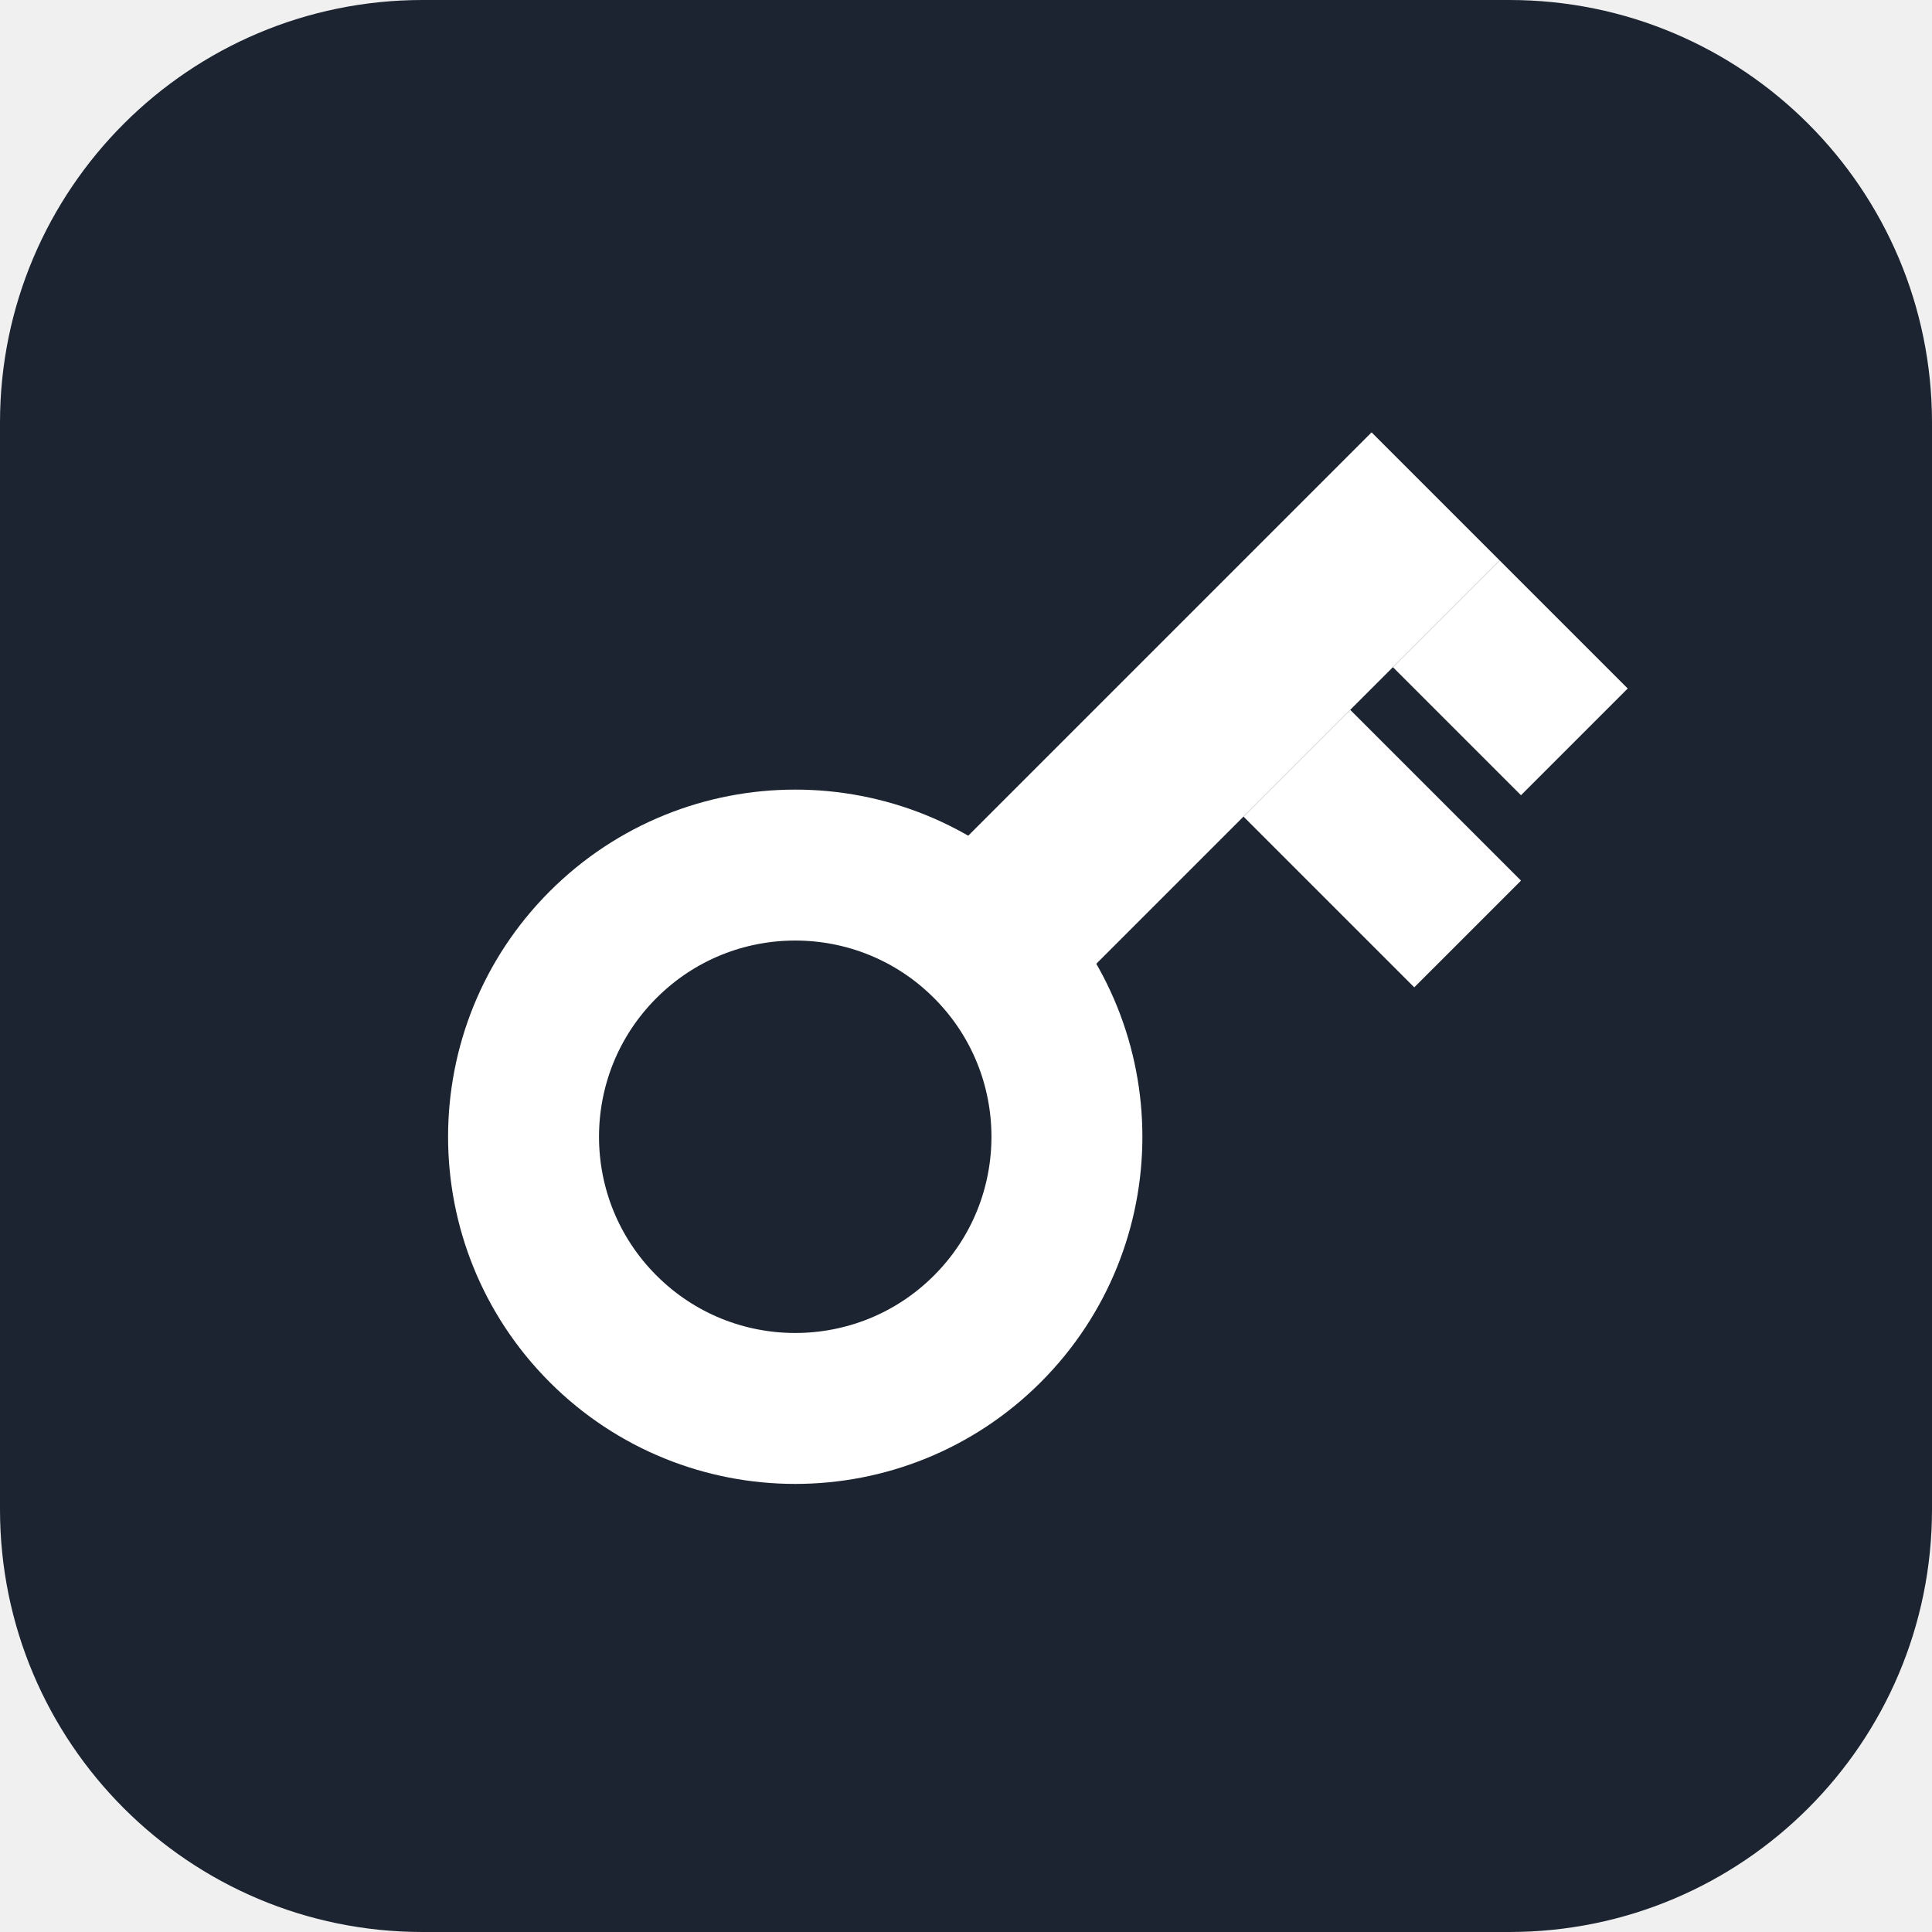
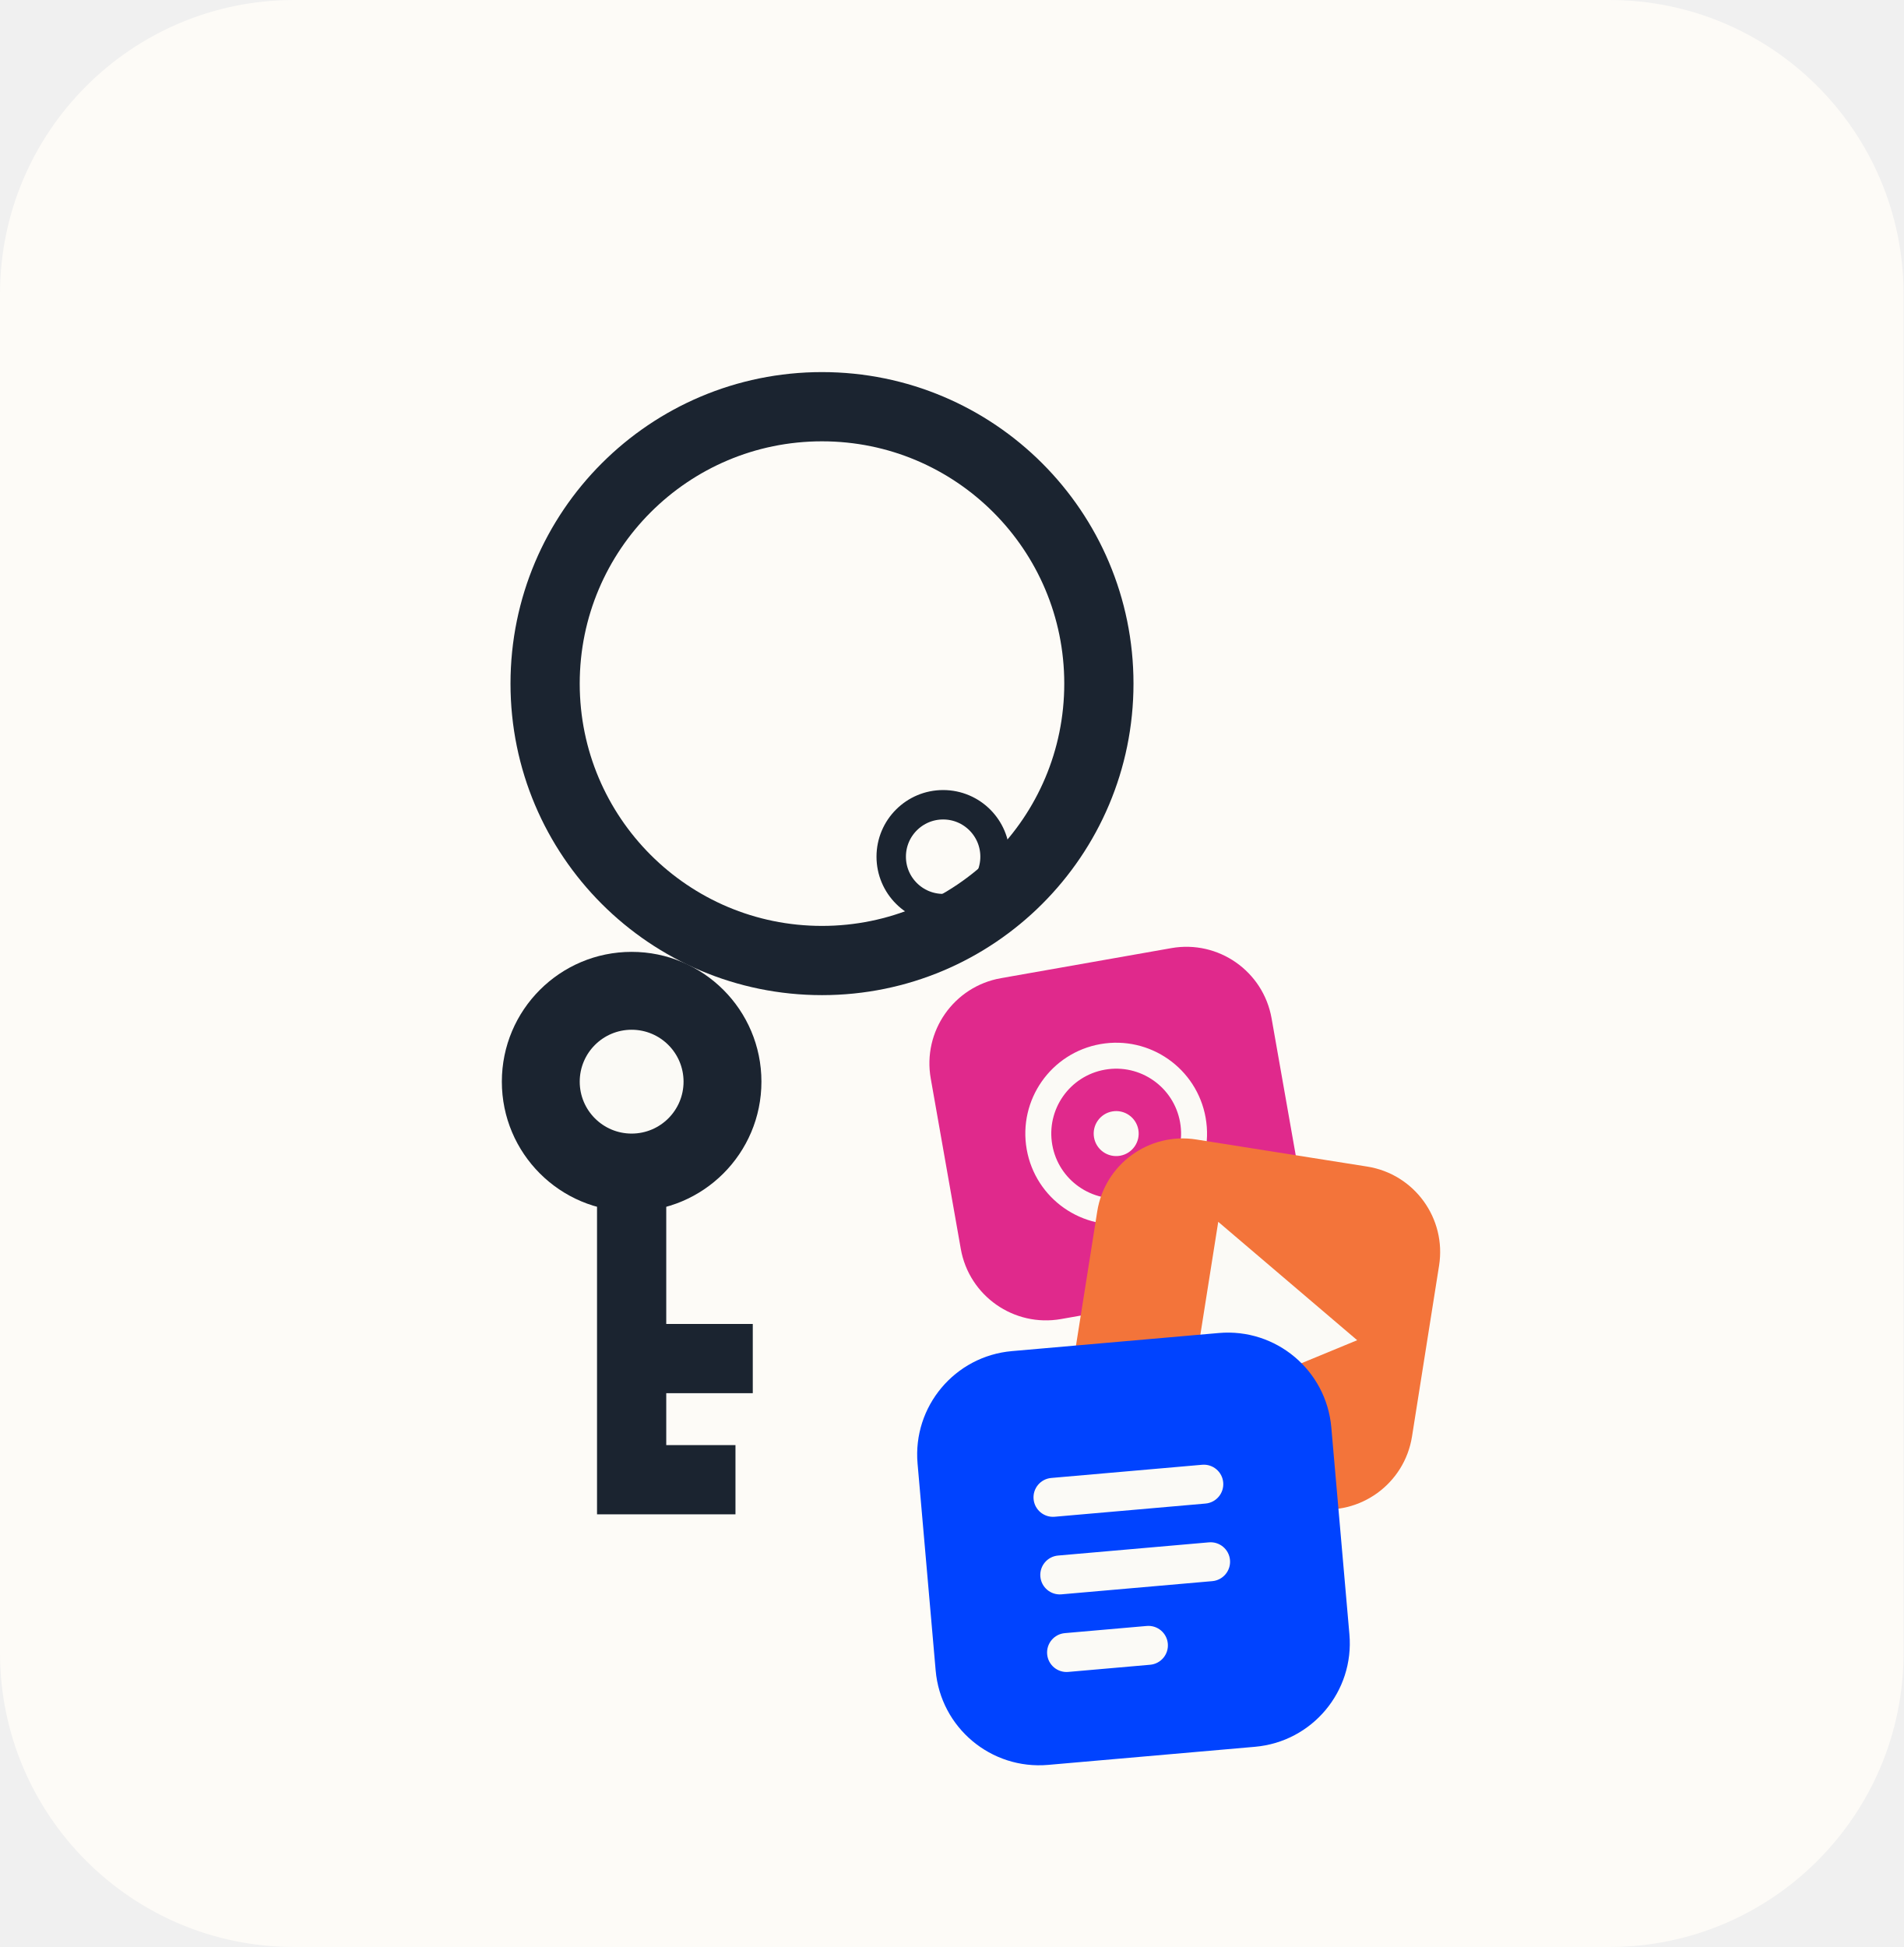
- <svg xmlns="http://www.w3.org/2000/svg" viewBox="0 0 64 64">
-   <rect width="64" height="64" rx="14" fill="#1B2430" />
-   <g transform="translate(32,32) rotate(-45) translate(-32,-32)">
-     <circle cx="24" cy="32" r="9" fill="none" stroke="#FFFFFF" stroke-width="5" />
-     <rect x="33" y="29" width="21" height="6" fill="#FFFFFF" />
-     <rect x="42" y="35" width="5" height="8" fill="#FFFFFF" />
-     <rect x="49" y="35" width="5" height="6" fill="#FFFFFF" />
+ <svg xmlns="http://www.w3.org/2000/svg" viewBox="-15 -15 220 225">
+   <rect x="-15" y="-15" width="220" height="225" rx="34" fill="#FDFBF7" />
+   <circle cx="80" cy="64" r="32" fill="none" stroke="#1B2430" stroke-width="8" />
+   <circle cx="58" cy="110" r="15" fill="#1B2430" />
+   <circle cx="58" cy="110" r="6" fill="#FBFAF6" />
+   <polygon points="54,121 62,121 62,138 72,138 72,146 62,146 62,152 70,152 70,160 54,160" fill="#1B2430" />
+   <circle cx="94" cy="84" r="6" fill="none" stroke="#1B2430" stroke-width="3.4" />
+   <g transform="rotate(-10 114 116)">
+     <rect x="94" y="96" width="40" height="40" rx="10" fill="#E0298C" />
+     <circle cx="114" cy="116" r="9" fill="none" stroke="#FBFAF6" stroke-width="3" />
+     <circle cx="114" cy="116" r="2.6" fill="#FBFAF6" />
+   </g>
+   <g transform="rotate(9 130 138)">
+     <rect x="110" y="118" width="40" height="40" rx="10" fill="#F3743A" />
+     <polygon points="124,127 124,149 142,138" fill="#FBFAF6" />
+   </g>
+   <g transform="rotate(-5 116 164)">
+     <rect x="92" y="140" width="48" height="48" rx="12" fill="#0043FF" />
+     <rect x="105" y="155" width="22" height="4.5" rx="2.25" fill="#FBFAF6" />
+     <rect x="105" y="164" width="22" height="4.5" rx="2.25" fill="#FBFAF6" />
+     <rect x="105" y="173" width="14" height="4.5" rx="2.25" fill="#FBFAF6" />
  </g>
</svg>
